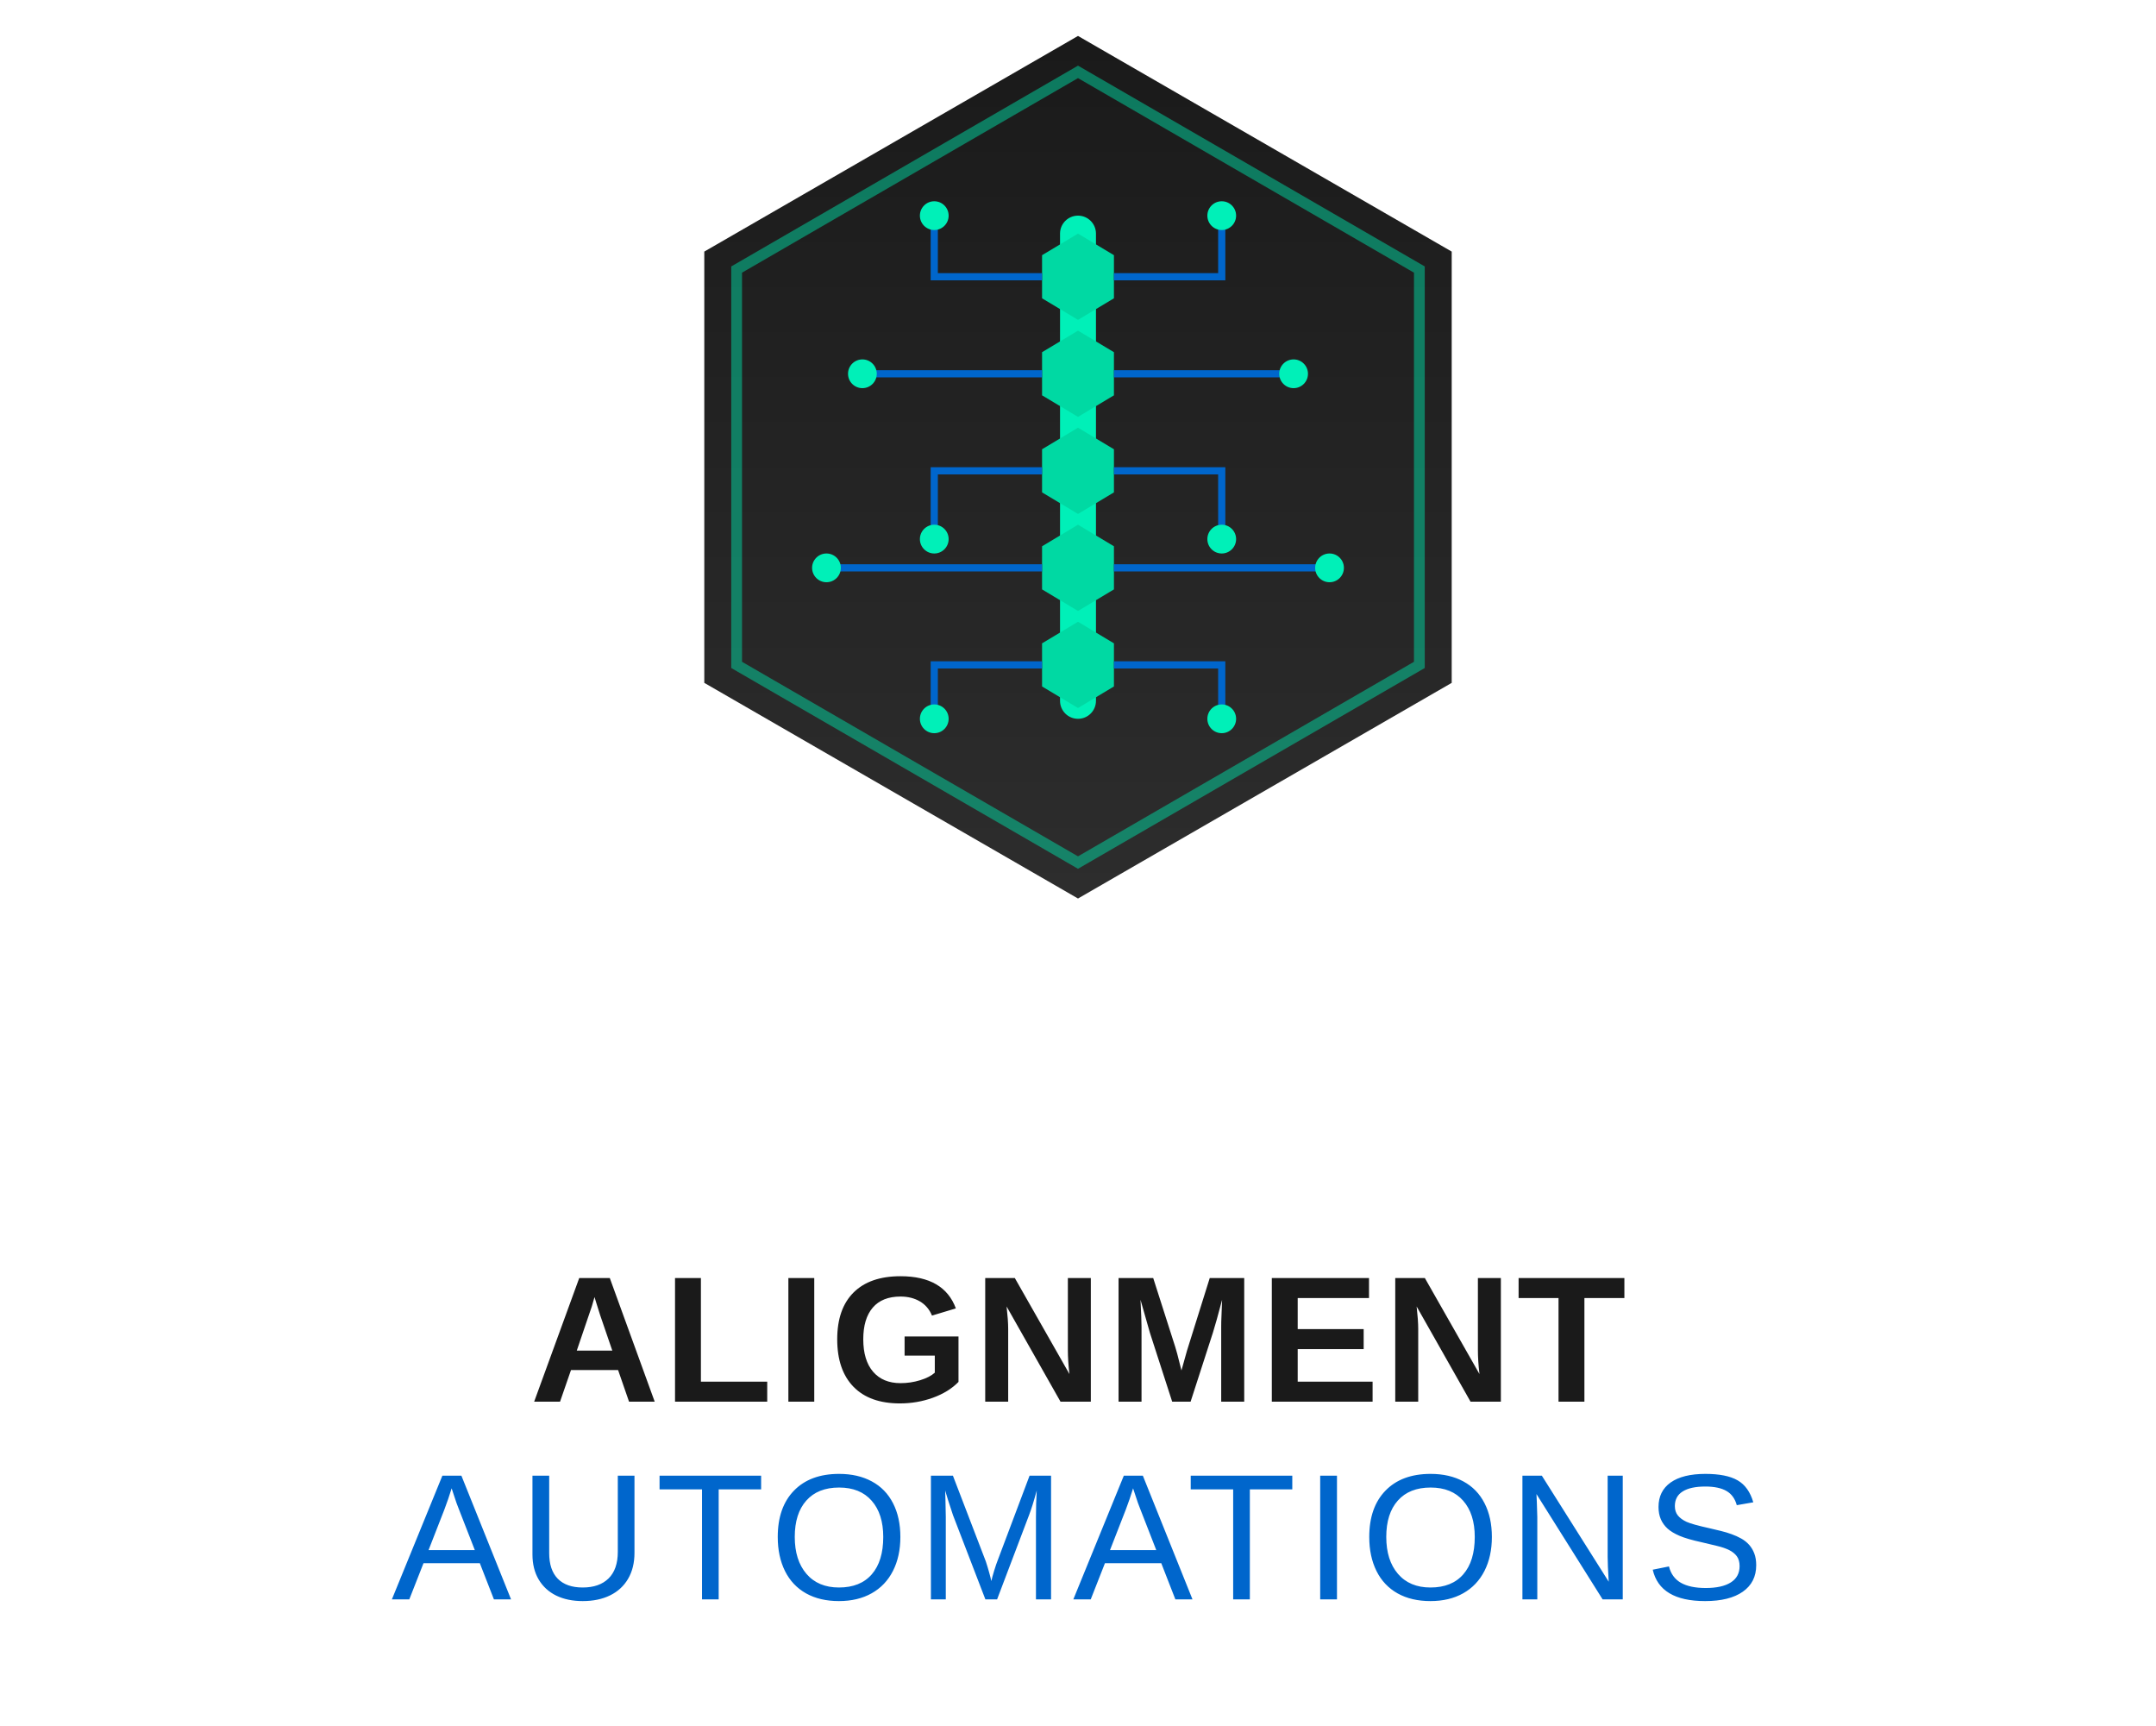
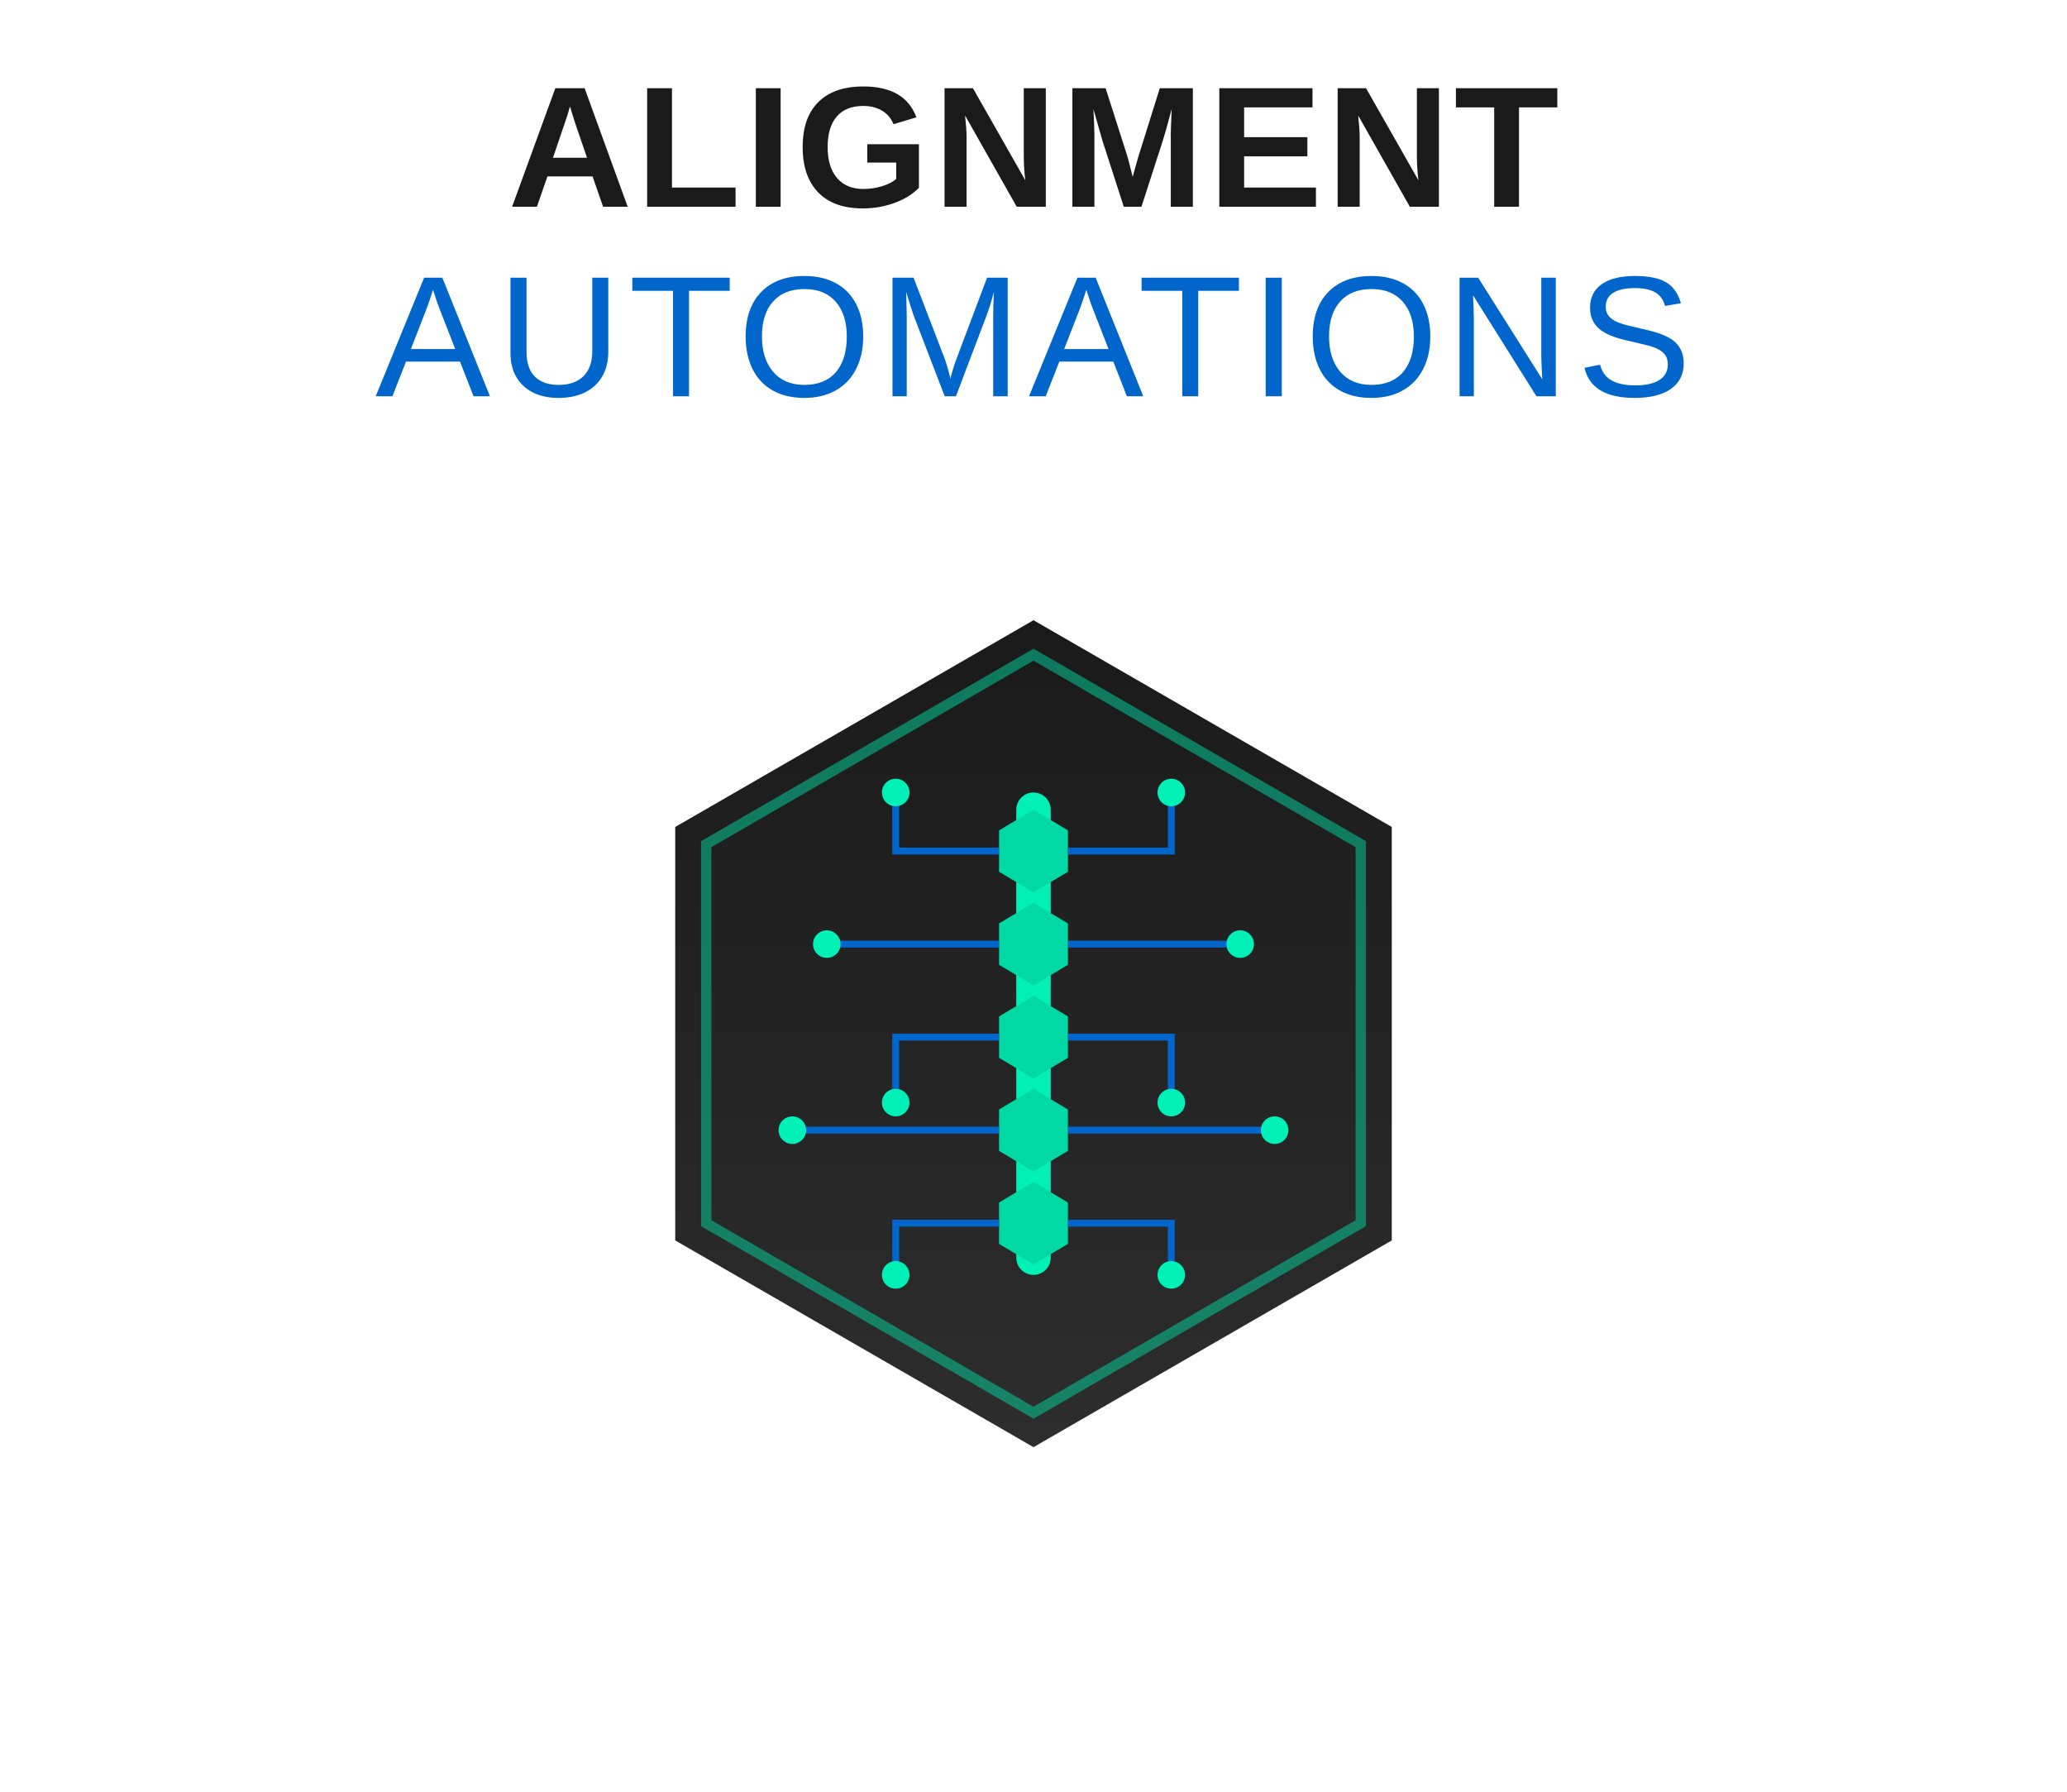
- <svg xmlns="http://www.w3.org/2000/svg" viewBox="100 130 600 480">
-   <g transform="translate(400, 260)">
+ <svg xmlns="http://www.w3.org/2000/svg" viewBox="100 80 600 520">
+   <text x="400" y="140" font-family="Arial, sans-serif" font-size="50" font-weight="700" fill="#1A1A1A" text-anchor="middle" letter-spacing="1">ALIGNMENT</text>
+   <text x="400" y="195" font-family="Arial, sans-serif" font-size="50" font-weight="300" fill="#0066CC" text-anchor="middle" letter-spacing="2">AUTOMATIONS</text>
+   <g transform="translate(400, 380)">
    <defs>
      <linearGradient id="hexGrad" x1="0%" y1="0%" x2="0%" y2="100%">
        <stop offset="0%" style="stop-color:#1A1A1A;stop-opacity:1" />
        <stop offset="100%" style="stop-color:#2D2D2D;stop-opacity:1" />
      </linearGradient>
    </defs>
    <polygon points="0,-120 104,-60 104,60 0,120 -104,60 -104,-60" fill="url(#hexGrad)" />
    <polygon points="0,-110 95,-55 95,55 0,110 -95,55 -95,-55" fill="none" stroke="#00D9A3" stroke-width="3" opacity="0.5" />
    <g>
      <rect x="-5" y="-70" width="10" height="140" fill="#00F0B8" rx="5" />
      <g fill="#00D9A3">
        <polygon points="0,-65 10,-59 10,-47 0,-41 -10,-47 -10,-59" />
        <polygon points="0,-38 10,-32 10,-20 0,-14 -10,-20 -10,-32" />
        <polygon points="0,-11 10,-5 10,7 0,13 -10,7 -10,-5" />
        <polygon points="0,16 10,22 10,34 0,40 -10,34 -10,22" />
        <polygon points="0,43 10,49 10,61 0,67 -10,61 -10,49" />
      </g>
    </g>
    <g stroke="#0066CC" stroke-width="2" fill="none">
      <path d="M -10 -53 L -40 -53 L -40 -70" />
      <path d="M 10 -53 L 40 -53 L 40 -70" />
      <path d="M -10 -26 L -60 -26" />
      <path d="M 10 -26 L 60 -26" />
      <path d="M -10 1 L -40 1 L -40 20" />
      <path d="M 10 1 L 40 1 L 40 20" />
      <path d="M -10 28 L -70 28" />
      <path d="M 10 28 L 70 28" />
      <path d="M -10 55 L -40 55 L -40 70" />
      <path d="M 10 55 L 40 55 L 40 70" />
    </g>
    <g fill="#00F0B8">
      <circle cx="-40" cy="-70" r="4" />
      <circle cx="40" cy="-70" r="4" />
      <circle cx="-60" cy="-26" r="4" />
      <circle cx="60" cy="-26" r="4" />
      <circle cx="-40" cy="20" r="4" />
      <circle cx="40" cy="20" r="4" />
      <circle cx="-70" cy="28" r="4" />
      <circle cx="70" cy="28" r="4" />
      <circle cx="-40" cy="70" r="4" />
      <circle cx="40" cy="70" r="4" />
    </g>
  </g>
-   <text x="400" y="520" font-family="Arial, sans-serif" font-size="50" font-weight="700" fill="#1A1A1A" text-anchor="middle" letter-spacing="1">ALIGNMENT</text>
-   <text x="400" y="575" font-family="Arial, sans-serif" font-size="50" font-weight="300" fill="#0066CC" text-anchor="middle" letter-spacing="2">AUTOMATIONS</text>
</svg>
